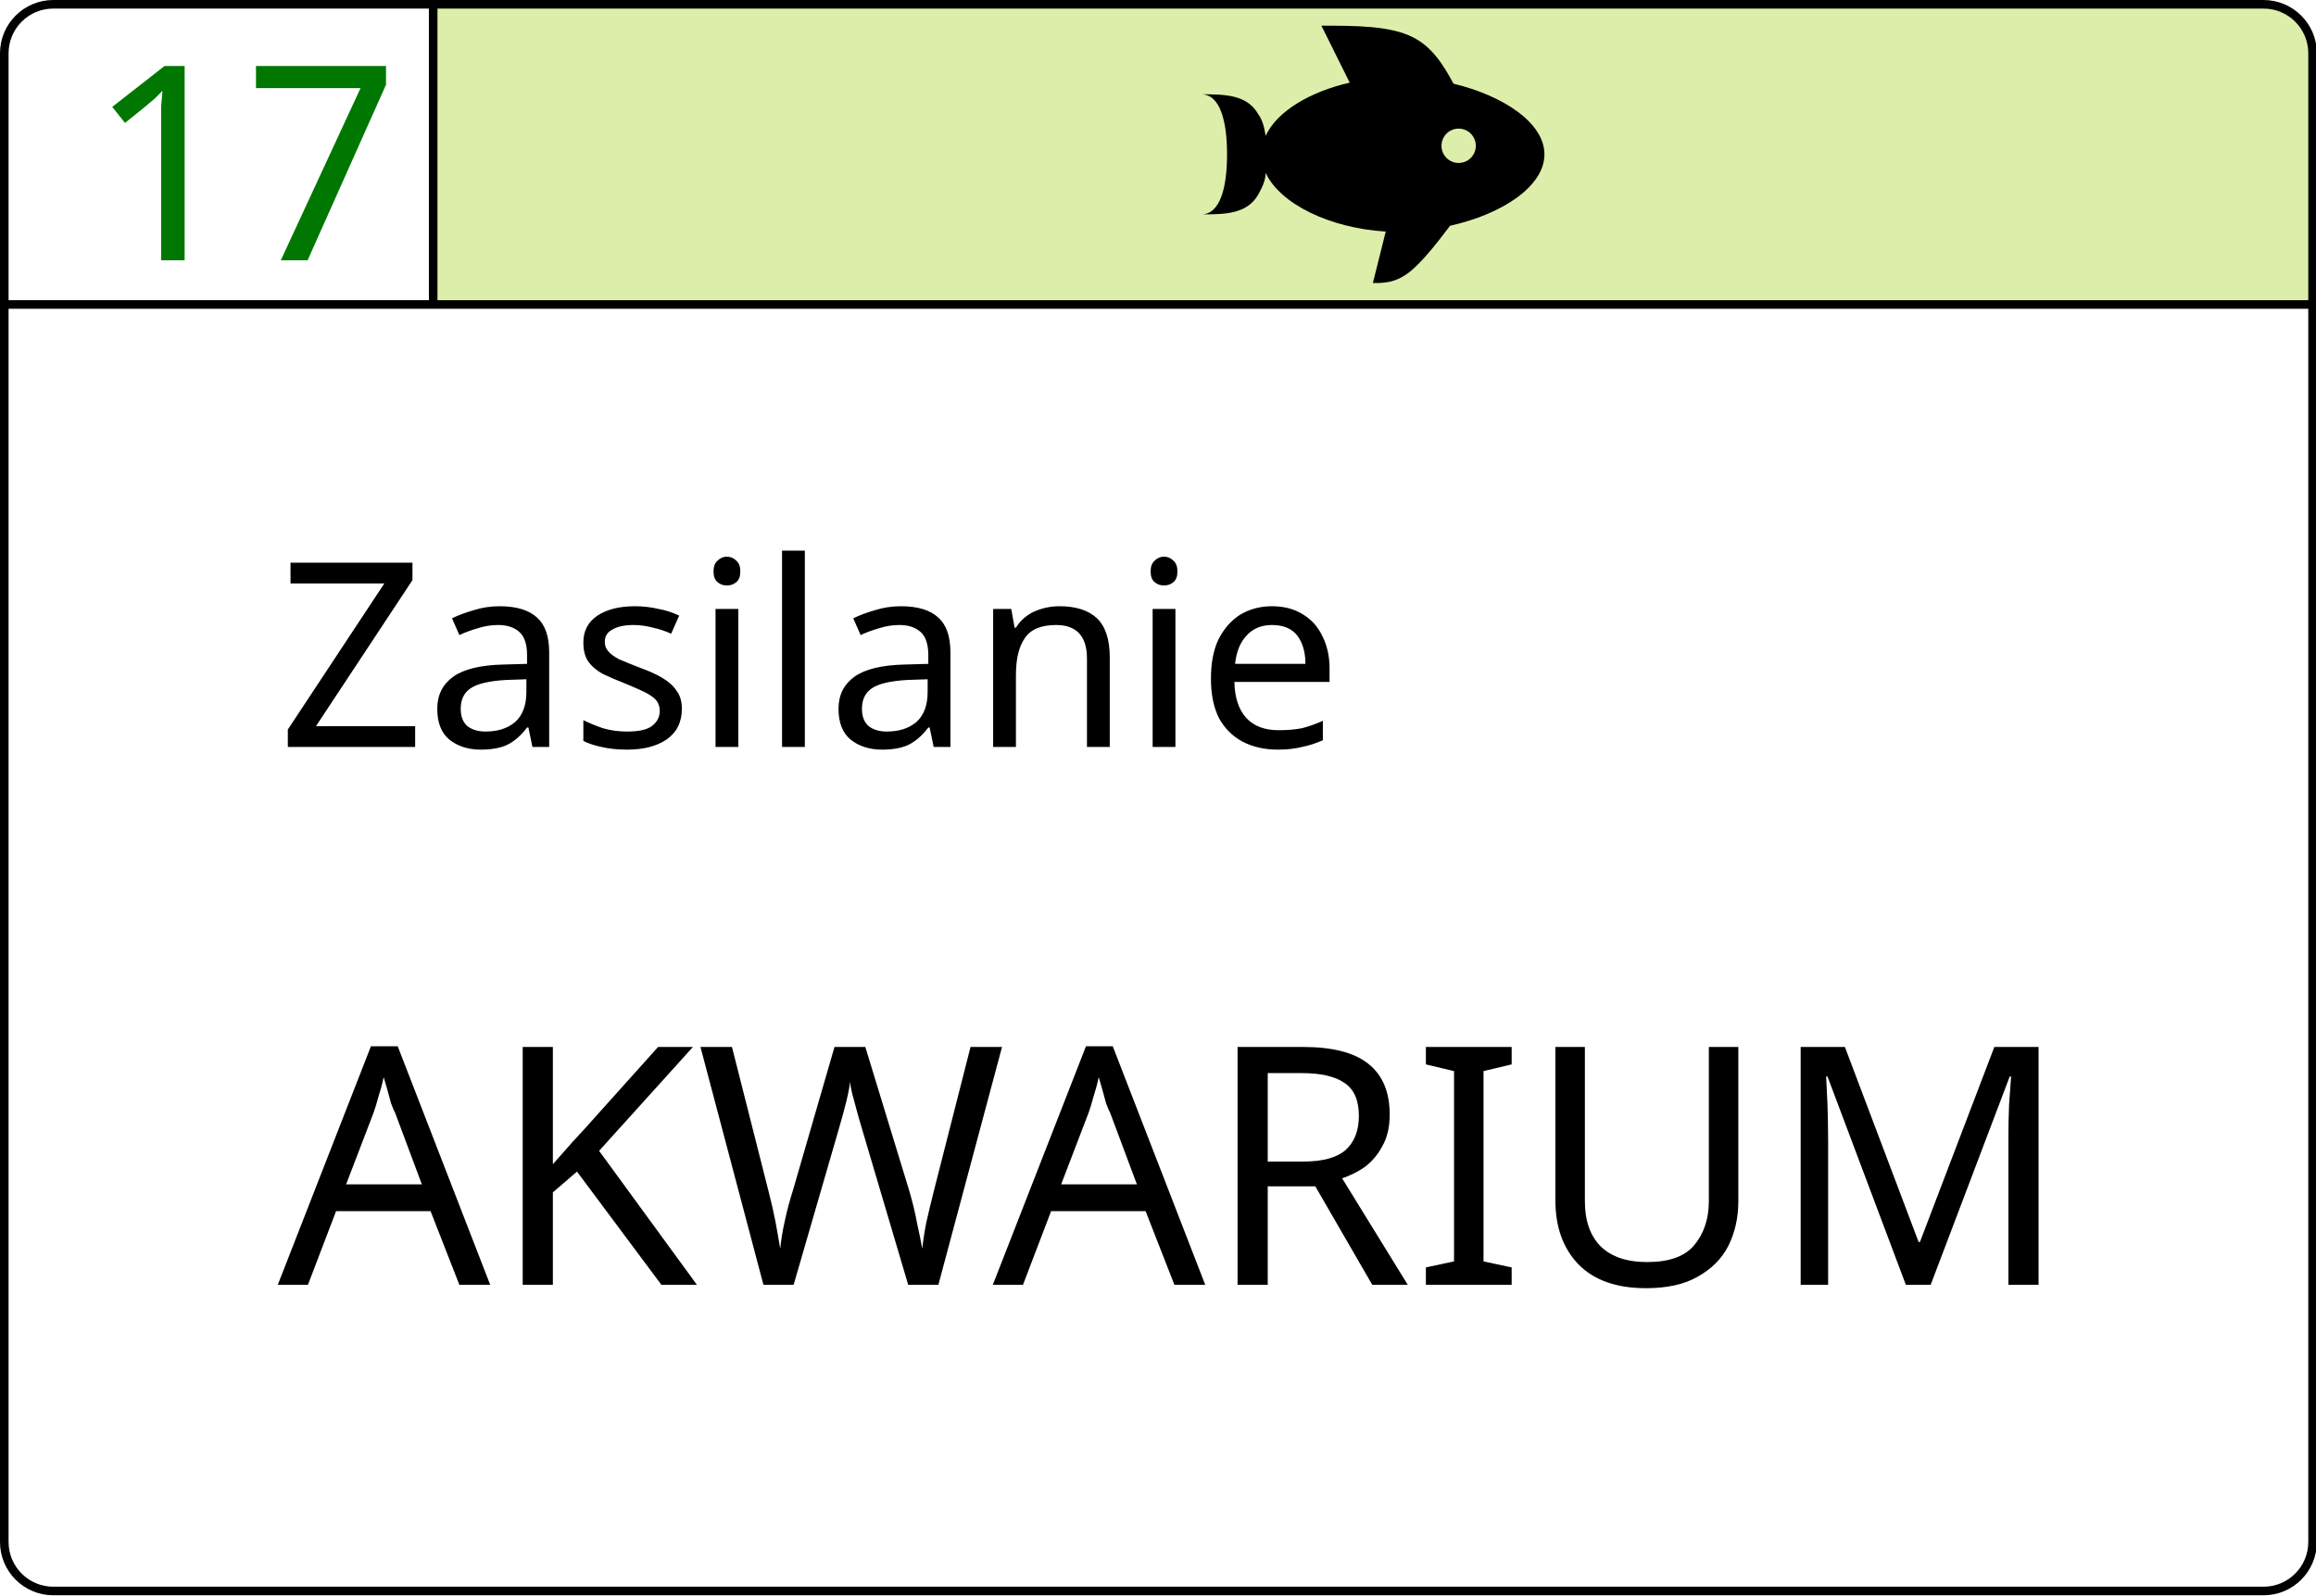
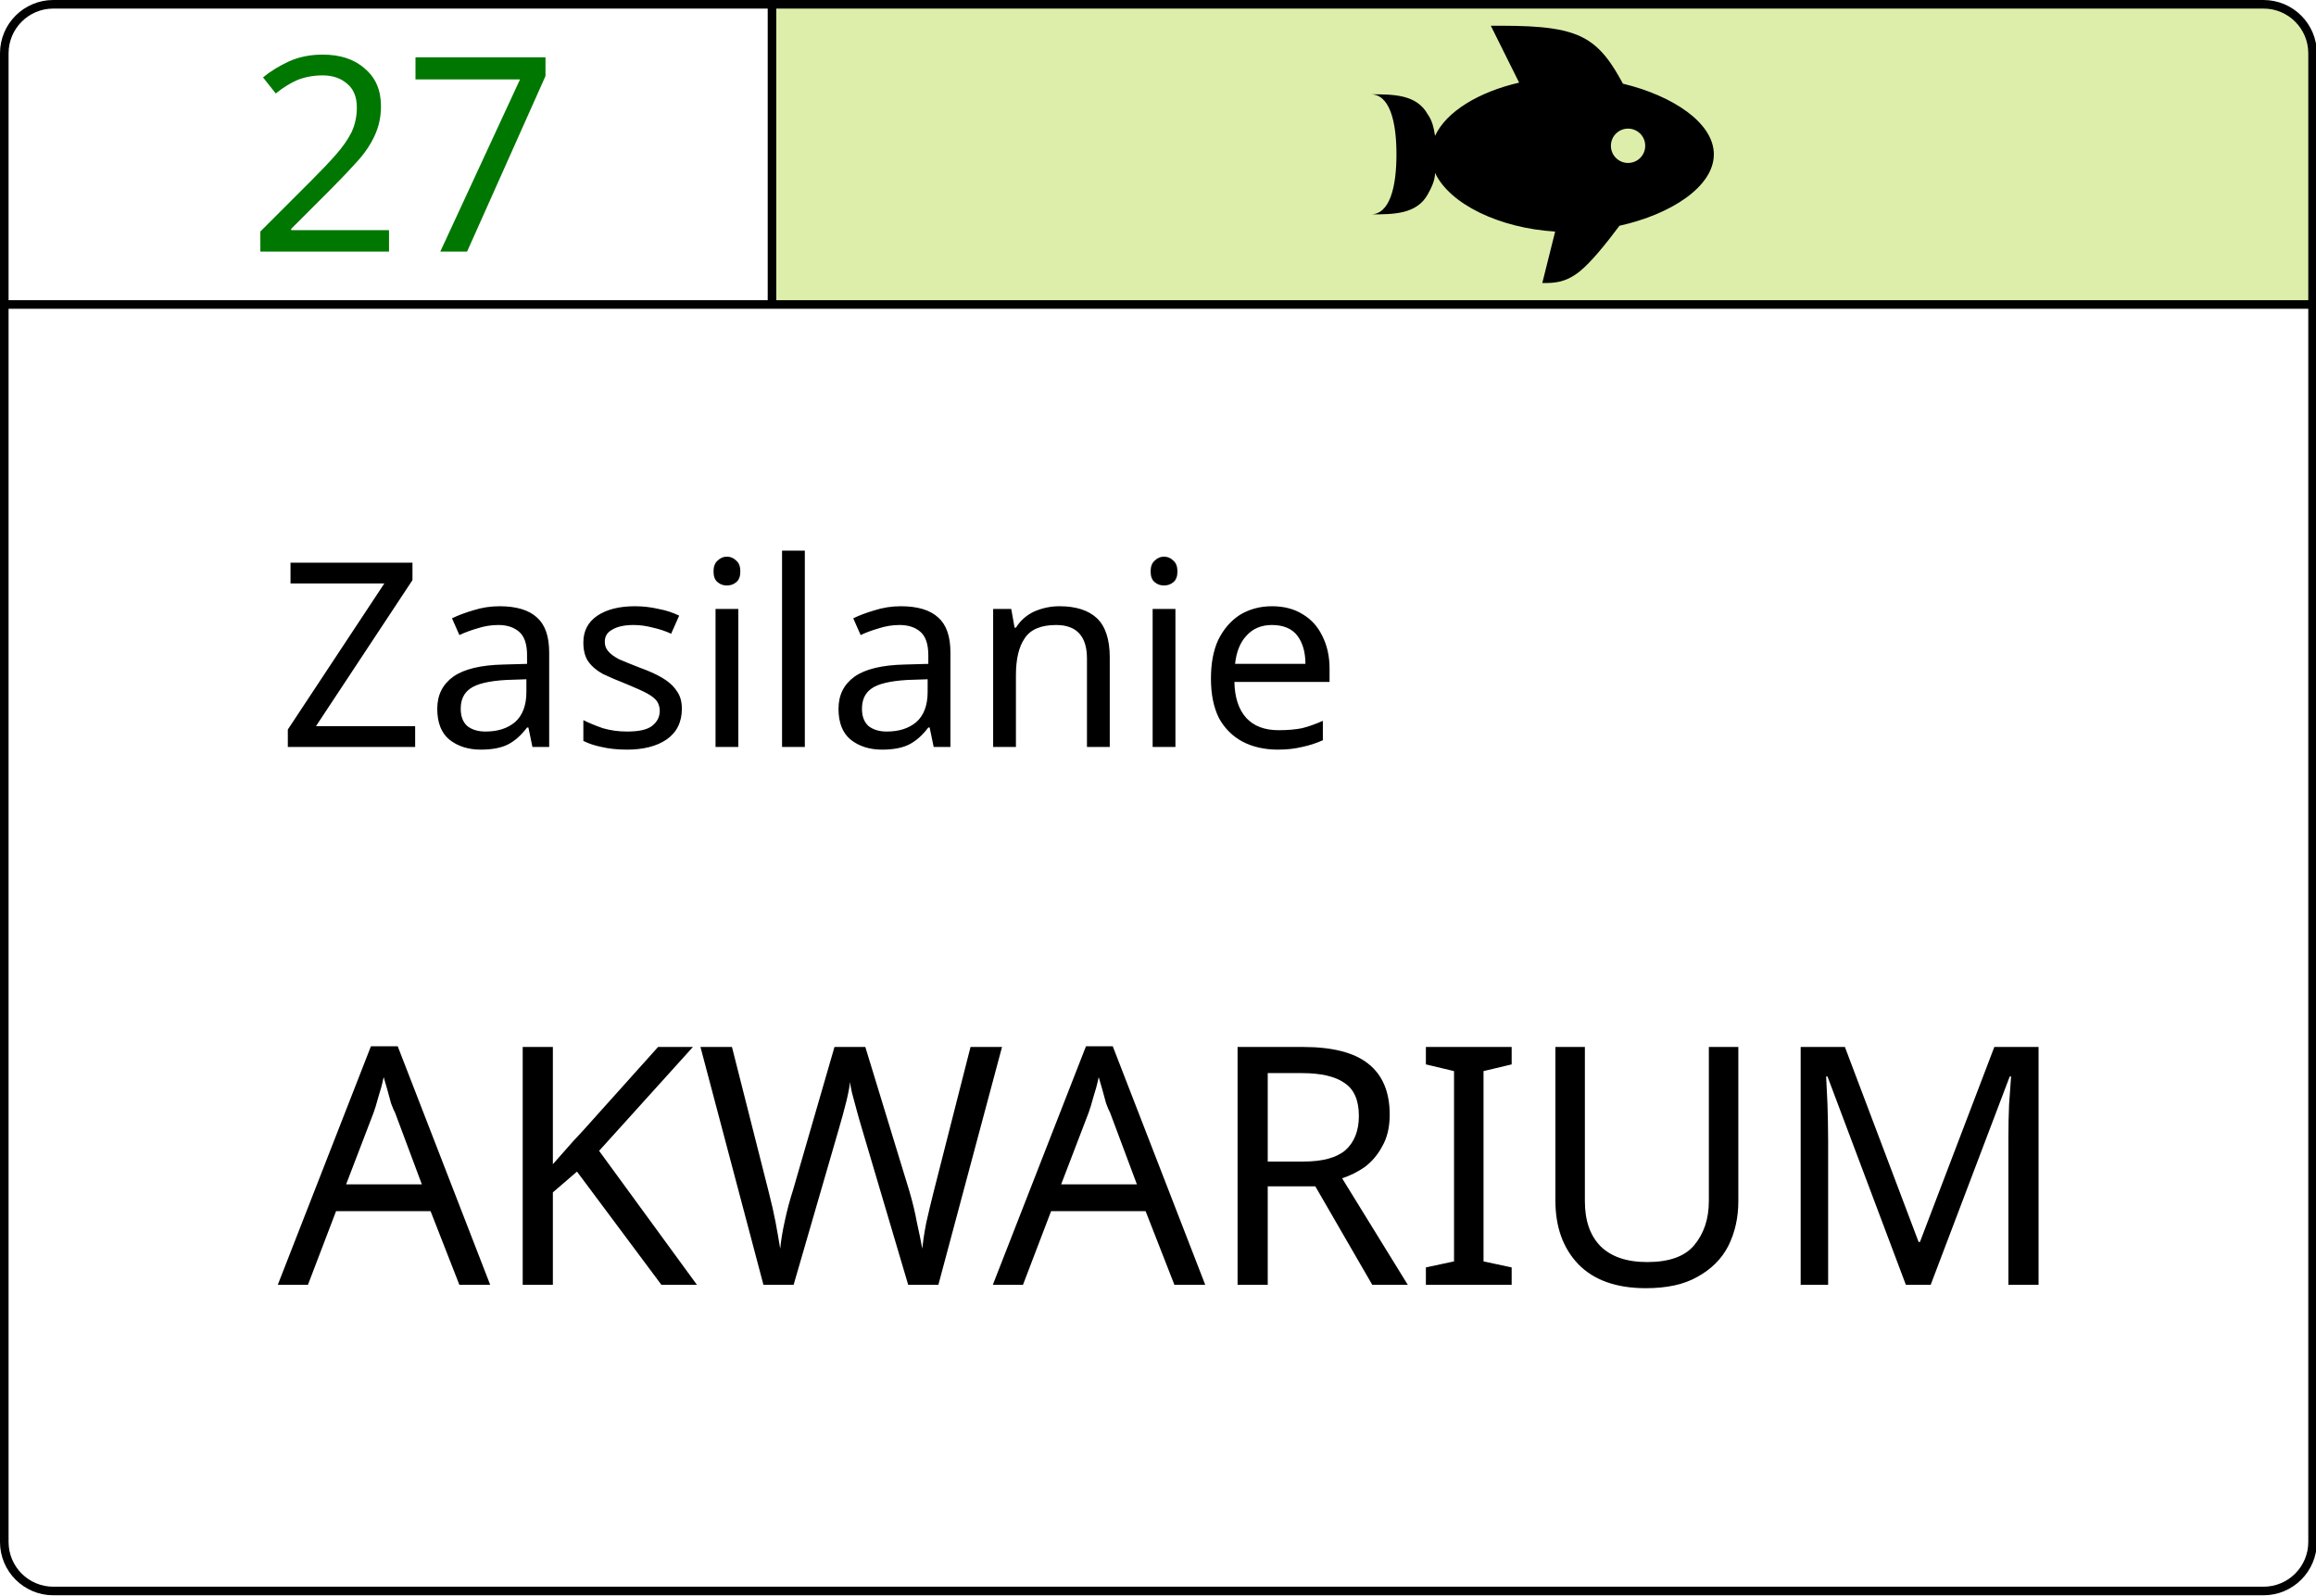
<svg xmlns="http://www.w3.org/2000/svg" width="54mm" height="37.2mm" viewBox="0 0 54 37.2">
-   <path style="fill:#ddeeaa;stroke-width:0.3;" d="m 10.1,0.1 42.85,0.029 c 0.72,0 0.97,0.79 0.97,1.37 l -0,5.601 H 10.1 Z" />
+   <path style="fill:#ddeeaa;stroke-width:0.3" d="m 18,0.1 34.95,0.029 c 0.72,6e-4 0.97,0.79 0.97,1.37 V 7.1 L 18,7.1 Z" />
  <rect width="53.82" height="37" x="0.1" y="0.1" style="fill:none;stroke:#000;stroke-width:0.2;stroke-miterlimit:4;" ry="1.143" rx="1.143" />
-   <text style="font-size:6.35px;font-family:sans-serif;text-align:end;text-anchor:end;fill:#070;stroke:none" x="9.32" y="6.07">
-     <tspan style="font-size:6.35px;text-align:end;text-anchor:end;fill:#070;stroke-width:0.265" x="9.32" y="6.07">17</tspan>
+   <text style="font-size:6.35px;font-family:sans-serif;text-align:center;text-anchor:middle;fill:#070;stroke:none" x="6.745" y="5.867">
+     <tspan style="font-size:6.35px;text-align:center;text-anchor:middle;fill:#070;stroke-width:0.265" x="9.406" y="5.867">27</tspan>
  </text>
  <text style="font-size:10.02px;font-family:sans-serif;stroke:none" x="6.476" y="17.42">
    <tspan style="font-size:6.012px" x="6.476" y="17.42">Zasilanie</tspan>
    <tspan x="6.476" y="29.96" style="font-size:7.761px;font-family:sans-serif;-inkscape-font-specification:'sans-serif, Normal'">AKWARIUM</tspan>
  </text>
  <rect width="53.8" height=".2" x="0.1" y="7" />
-   <rect width="0.2" height="7" x="10" y=".1" />
-   <path d="m 32.01,6.6 0.3,-1.2 c -1.3,-0.08 -2.46,-0.64 -2.8,-1.369 0,0.192 -0.1,0.368 -0.17,0.501 -0.26,0.467 -0.8,0.467 -1.33,0.467 0.44,0 0.6,-0.627 0.6,-1.4 0,-0.771 -0.16,-1.4 -0.6,-1.4 0.53,0 1.07,0 1.33,0.469 0.1,0.136 0.14,0.308 0.17,0.5 0.26,-0.569 1.03,-1.028 1.96,-1.241 L 30.81,0.599 c 0.8,0 1.6,0 2.13,0.268 0.45,0.224 0.71,0.641 0.95,1.084 1.16,0.28 2.12,0.912 2.12,1.648 0,0.753 -1,1.4 -2.2,1.665 -0.33,0.44 -0.66,0.848 -0.93,1.067 C 32.54,6.6 32.28,6.6 32.01,6.6 m 2,-3.601 a 0.4,0.4 0 0 0 -0.4,0.4 0.4,0.4 0 0 0 0.4,0.401 0.4,0.4 0 0 0 0.4,-0.401 0.4,0.4 0 0 0 -0.4,-0.4 z" style="stroke-width:0.265" />
+   <rect width="0.2" height="7" x="17.9" y="0.1" />
+   <path d="m 35.96,6.6 0.3,-1.2 c -1.3,-0.08 -2.46,-0.64 -2.8,-1.369 0,0.192 -0.1,0.368 -0.17,0.501 -0.26,0.467 -0.8,0.467 -1.33,0.467 0.44,0 0.6,-0.627 0.6,-1.4 0,-0.771 -0.16,-1.4 -0.6,-1.4 0.53,0 1.07,0 1.33,0.469 0.1,0.136 0.14,0.308 0.17,0.5 0.26,-0.569 1.03,-1.028 1.96,-1.241 L 34.76,0.6 c 0.8,0 1.6,0 2.13,0.268 0.45,0.223 0.71,0.64 0.95,1.083 1.16,0.28 2.12,0.912 2.12,1.648 0,0.753 -1,1.4 -2.2,1.665 C 37.43,5.704 37.1,6.112 36.83,6.331 36.49,6.6 36.23,6.6 35.96,6.6 m 2,-3.601 a 0.4,0.4 0 0 0 -0.4,0.4 0.4,0.4 0 0 0 0.4,0.401 0.4,0.4 0 0 0 0.4,-0.401 0.4,0.4 0 0 0 -0.4,-0.4 z" style="stroke-width:0.265" />
</svg>
